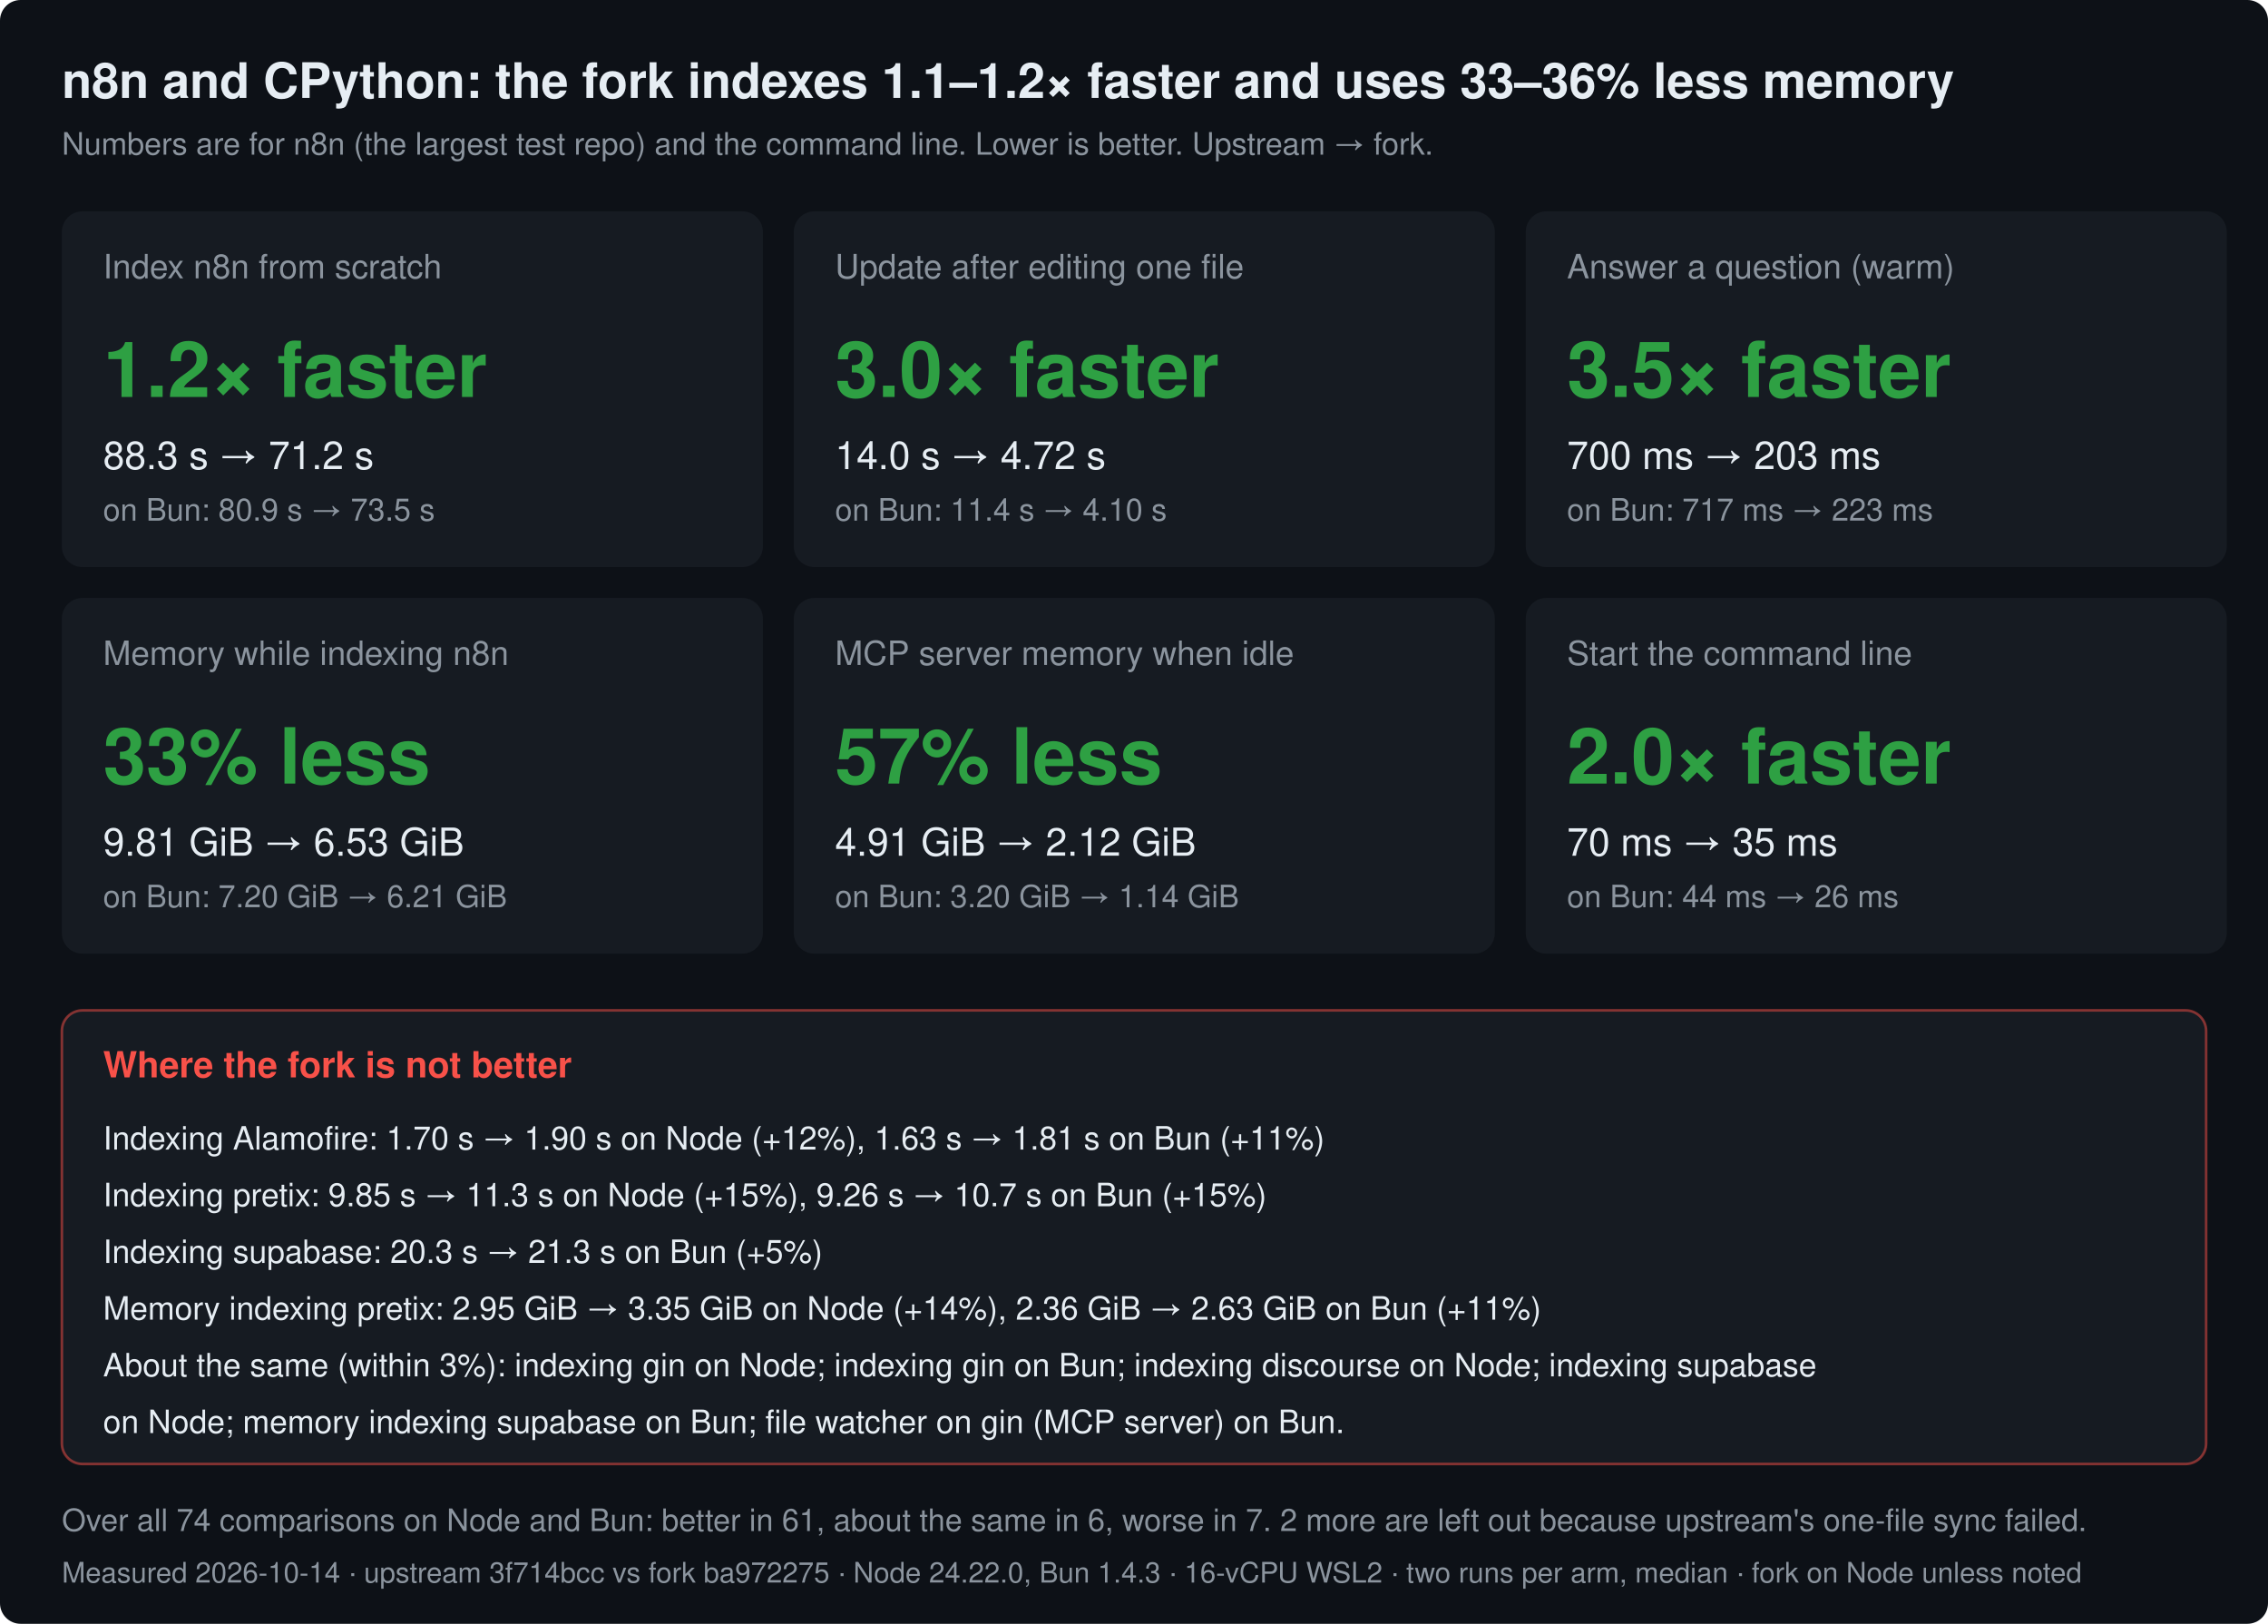
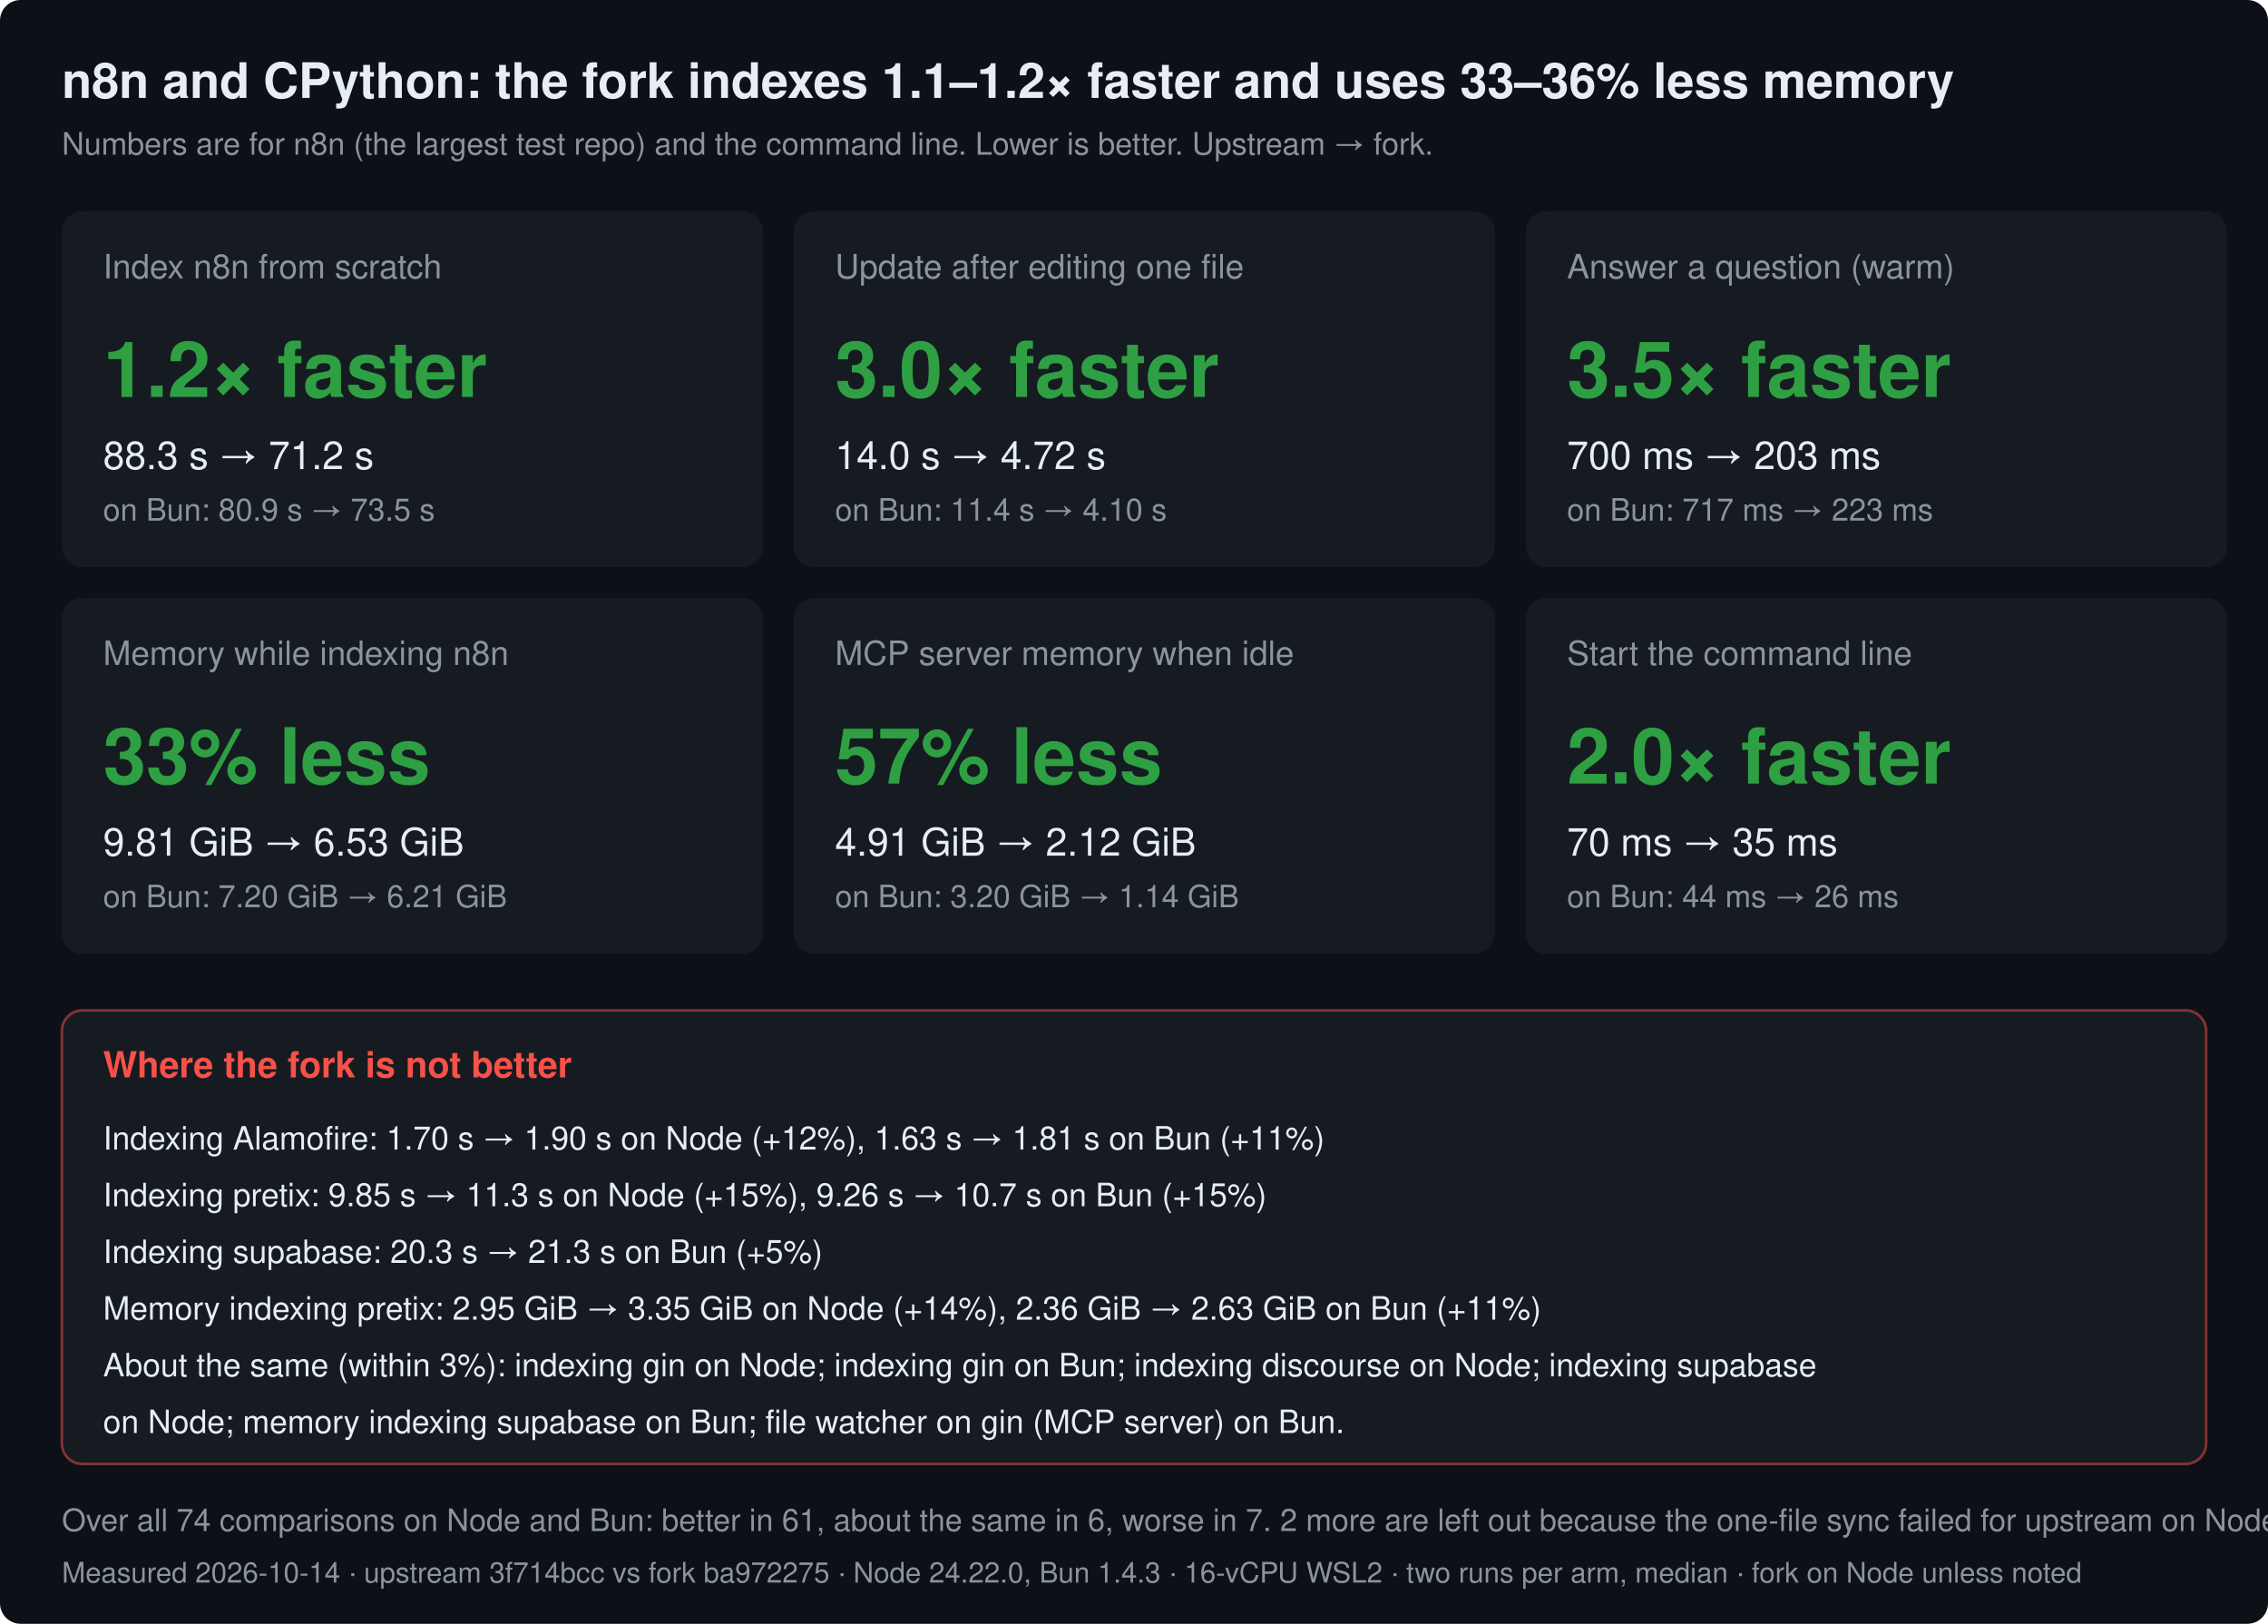
<svg xmlns="http://www.w3.org/2000/svg" width="880" height="630" viewBox="0 0 880 630" font-family="-apple-system, BlinkMacSystemFont, 'Segoe UI', Helvetica, Arial, sans-serif" role="img" aria-labelledby="t d">
  <rect width="880" height="630" rx="8" fill="#0d1117" />
  <text x="24" y="38" font-size="19" font-weight="700" fill="#e6edf3" text-anchor="start">n8n and CPython: the fork indexes 1.1–1.2× faster and uses 33–36% less memory</text>
  <text x="24" y="60" font-size="12" font-weight="400" fill="#8b949e" text-anchor="start">Numbers are for n8n (the largest test repo) and the command line. Lower is better. Upstream → fork.</text>
  <rect x="24" y="82" width="272" height="138" rx="8" fill="#161b22" />
  <text x="40" y="108" font-size="13" font-weight="400" fill="#8b949e" text-anchor="start">Index n8n from scratch</text>
  <text x="40" y="154" font-size="30" font-weight="700" fill="#2ea043" text-anchor="start">1.2× faster</text>
  <text x="40" y="182" font-size="15" font-weight="400" fill="#e6edf3" text-anchor="start">88.3 s → 71.2 s</text>
  <text x="40" y="202" font-size="12" font-weight="400" fill="#8b949e" text-anchor="start">on Bun: 80.9 s → 73.5 s</text>
  <rect x="308" y="82" width="272" height="138" rx="8" fill="#161b22" />
  <text x="324" y="108" font-size="13" font-weight="400" fill="#8b949e" text-anchor="start">Update after editing one file</text>
  <text x="324" y="154" font-size="30" font-weight="700" fill="#2ea043" text-anchor="start">3.0× faster</text>
  <text x="324" y="182" font-size="15" font-weight="400" fill="#e6edf3" text-anchor="start">14.0 s → 4.72 s</text>
  <text x="324" y="202" font-size="12" font-weight="400" fill="#8b949e" text-anchor="start">on Bun: 11.4 s → 4.10 s</text>
  <rect x="592" y="82" width="272" height="138" rx="8" fill="#161b22" />
  <text x="608" y="108" font-size="13" font-weight="400" fill="#8b949e" text-anchor="start">Answer a question (warm)</text>
  <text x="608" y="154" font-size="30" font-weight="700" fill="#2ea043" text-anchor="start">3.5× faster</text>
  <text x="608" y="182" font-size="15" font-weight="400" fill="#e6edf3" text-anchor="start">700 ms → 203 ms</text>
  <text x="608" y="202" font-size="12" font-weight="400" fill="#8b949e" text-anchor="start">on Bun: 717 ms → 223 ms</text>
  <rect x="24" y="232" width="272" height="138" rx="8" fill="#161b22" />
  <text x="40" y="258" font-size="13" font-weight="400" fill="#8b949e" text-anchor="start">Memory while indexing n8n</text>
  <text x="40" y="304" font-size="30" font-weight="700" fill="#2ea043" text-anchor="start">33% less</text>
  <text x="40" y="332" font-size="15" font-weight="400" fill="#e6edf3" text-anchor="start">9.81 GiB → 6.53 GiB</text>
  <text x="40" y="352" font-size="12" font-weight="400" fill="#8b949e" text-anchor="start">on Bun: 7.20 GiB → 6.21 GiB</text>
  <rect x="308" y="232" width="272" height="138" rx="8" fill="#161b22" />
  <text x="324" y="258" font-size="13" font-weight="400" fill="#8b949e" text-anchor="start">MCP server memory when idle</text>
  <text x="324" y="304" font-size="30" font-weight="700" fill="#2ea043" text-anchor="start">57% less</text>
  <text x="324" y="332" font-size="15" font-weight="400" fill="#e6edf3" text-anchor="start">4.91 GiB → 2.12 GiB</text>
  <text x="324" y="352" font-size="12" font-weight="400" fill="#8b949e" text-anchor="start">on Bun: 3.20 GiB → 1.14 GiB</text>
  <rect x="592" y="232" width="272" height="138" rx="8" fill="#161b22" />
  <text x="608" y="258" font-size="13" font-weight="400" fill="#8b949e" text-anchor="start">Start the command line</text>
  <text x="608" y="304" font-size="30" font-weight="700" fill="#2ea043" text-anchor="start">2.0× faster</text>
  <text x="608" y="332" font-size="15" font-weight="400" fill="#e6edf3" text-anchor="start">70 ms → 35 ms</text>
  <text x="608" y="352" font-size="12" font-weight="400" fill="#8b949e" text-anchor="start">on Bun: 44 ms → 26 ms</text>
  <rect x="24" y="392" width="832" height="176" rx="8" fill="#161b22" stroke="#f85149" stroke-opacity=".5" />
  <text x="40" y="418" font-size="14" font-weight="700" fill="#f85149" text-anchor="start">Where the fork is not better</text>
  <text x="40" y="446" font-size="12.5" font-weight="400" fill="#e6edf3" text-anchor="start">Indexing Alamofire: 1.70 s → 1.90 s on Node (+12%), 1.63 s → 1.81 s on Bun (+11%)</text>
  <text x="40" y="468" font-size="12.5" font-weight="400" fill="#e6edf3" text-anchor="start">Indexing pretix: 9.85 s → 11.3 s on Node (+15%), 9.26 s → 10.7 s on Bun (+15%)</text>
  <text x="40" y="490" font-size="12.5" font-weight="400" fill="#e6edf3" text-anchor="start">Indexing supabase: 20.3 s → 21.3 s on Bun (+5%)</text>
  <text x="40" y="512" font-size="12.5" font-weight="400" fill="#e6edf3" text-anchor="start">Memory indexing pretix: 2.95 GiB → 3.35 GiB on Node (+14%), 2.36 GiB → 2.63 GiB on Bun (+11%)</text>
  <text x="40" y="534" font-size="12.5" font-weight="400" fill="#e6edf3" text-anchor="start">About the same (within 3%): indexing gin on Node; indexing gin on Bun; indexing discourse on Node; indexing supabase</text>
  <text x="40" y="556" font-size="12.5" font-weight="400" fill="#e6edf3" text-anchor="start">on Node; memory indexing supabase on Bun; file watcher on gin (MCP server) on Bun.</text>
-   <text x="24" y="594" font-size="12" font-weight="400" fill="#8b949e" text-anchor="start">Over all 74 comparisons on Node and Bun: better in 61, about the same in 6, worse in 7. 2 more are left out because upstream's one-file sync failed.</text>
+   <text x="24" y="594" font-size="12" font-weight="400" fill="#8b949e" text-anchor="start">Over all 74 comparisons on Node and Bun: better in 61, about the same in 6, worse in 7. 2 more are left out because the one-file sync failed for upstream on Node and upstream on Bun.</text>
  <text x="24" y="614" font-size="11" font-weight="400" fill="#8b949e" text-anchor="start">Measured 2026-10-14 · upstream 3f714bcc vs fork ba972275 · Node 24.22.0, Bun 1.4.3 · 16-vCPU WSL2 · two runs per arm, median · fork on Node unless noted</text>
</svg>
